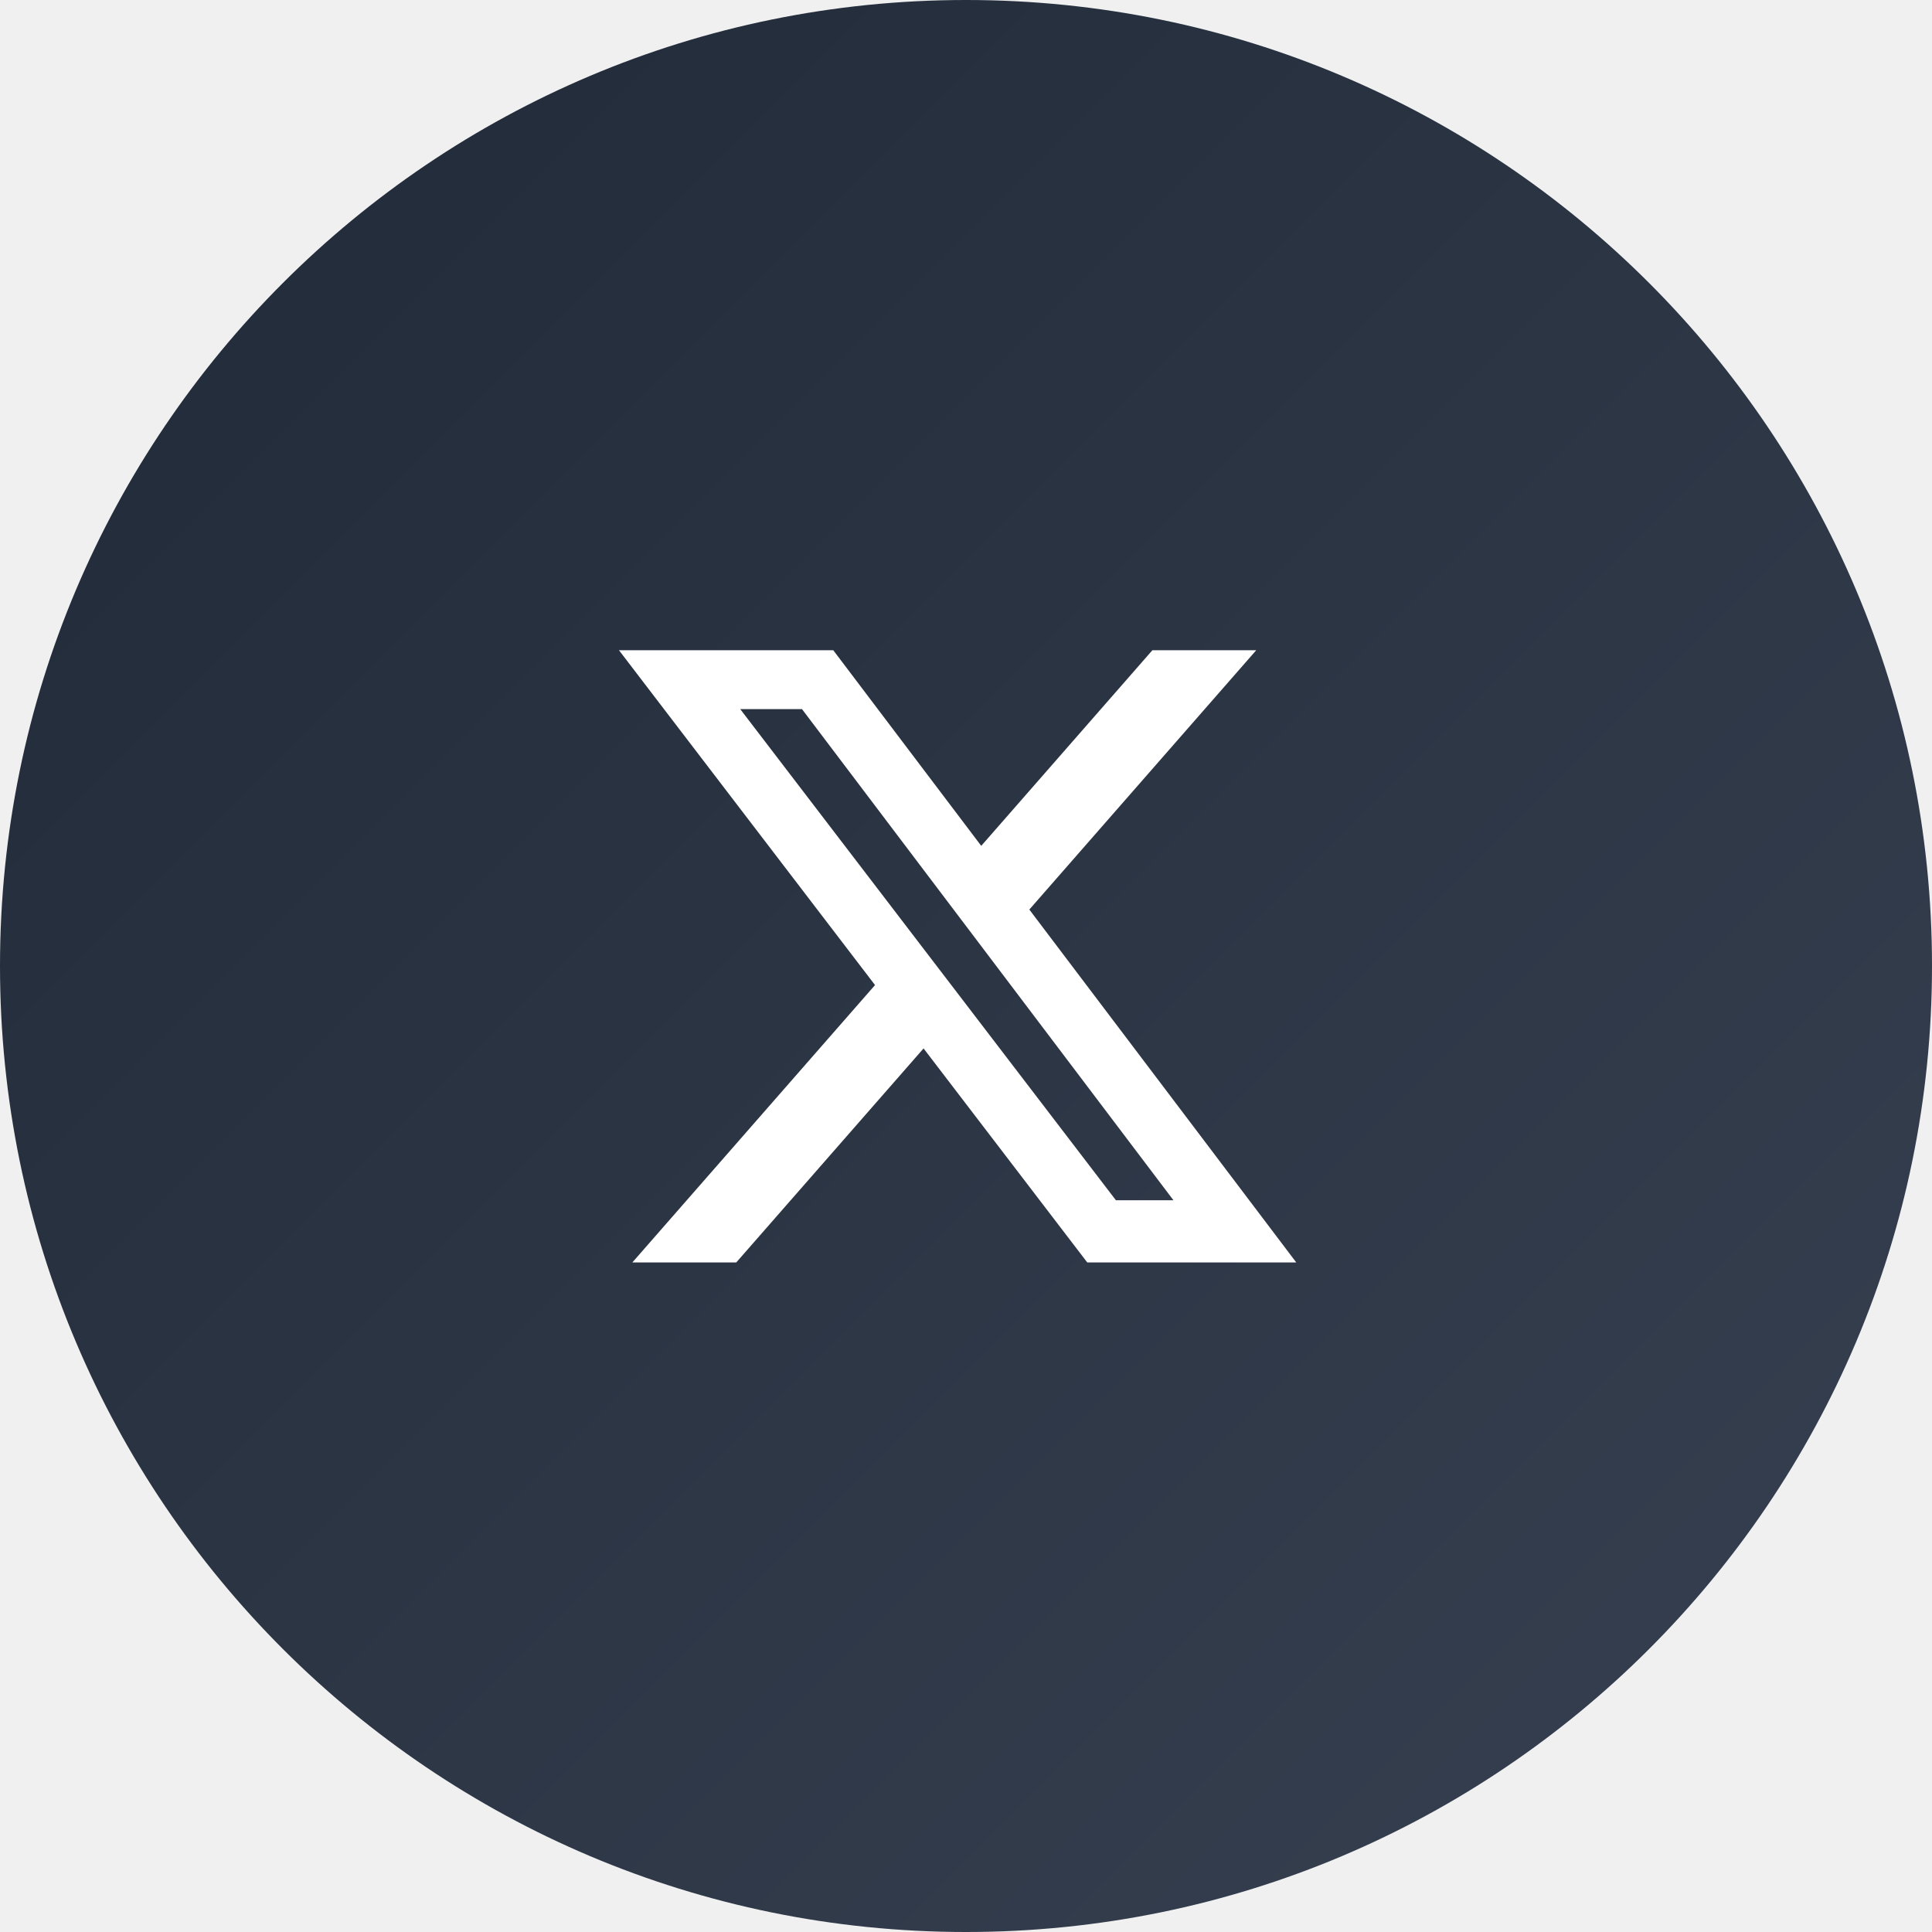
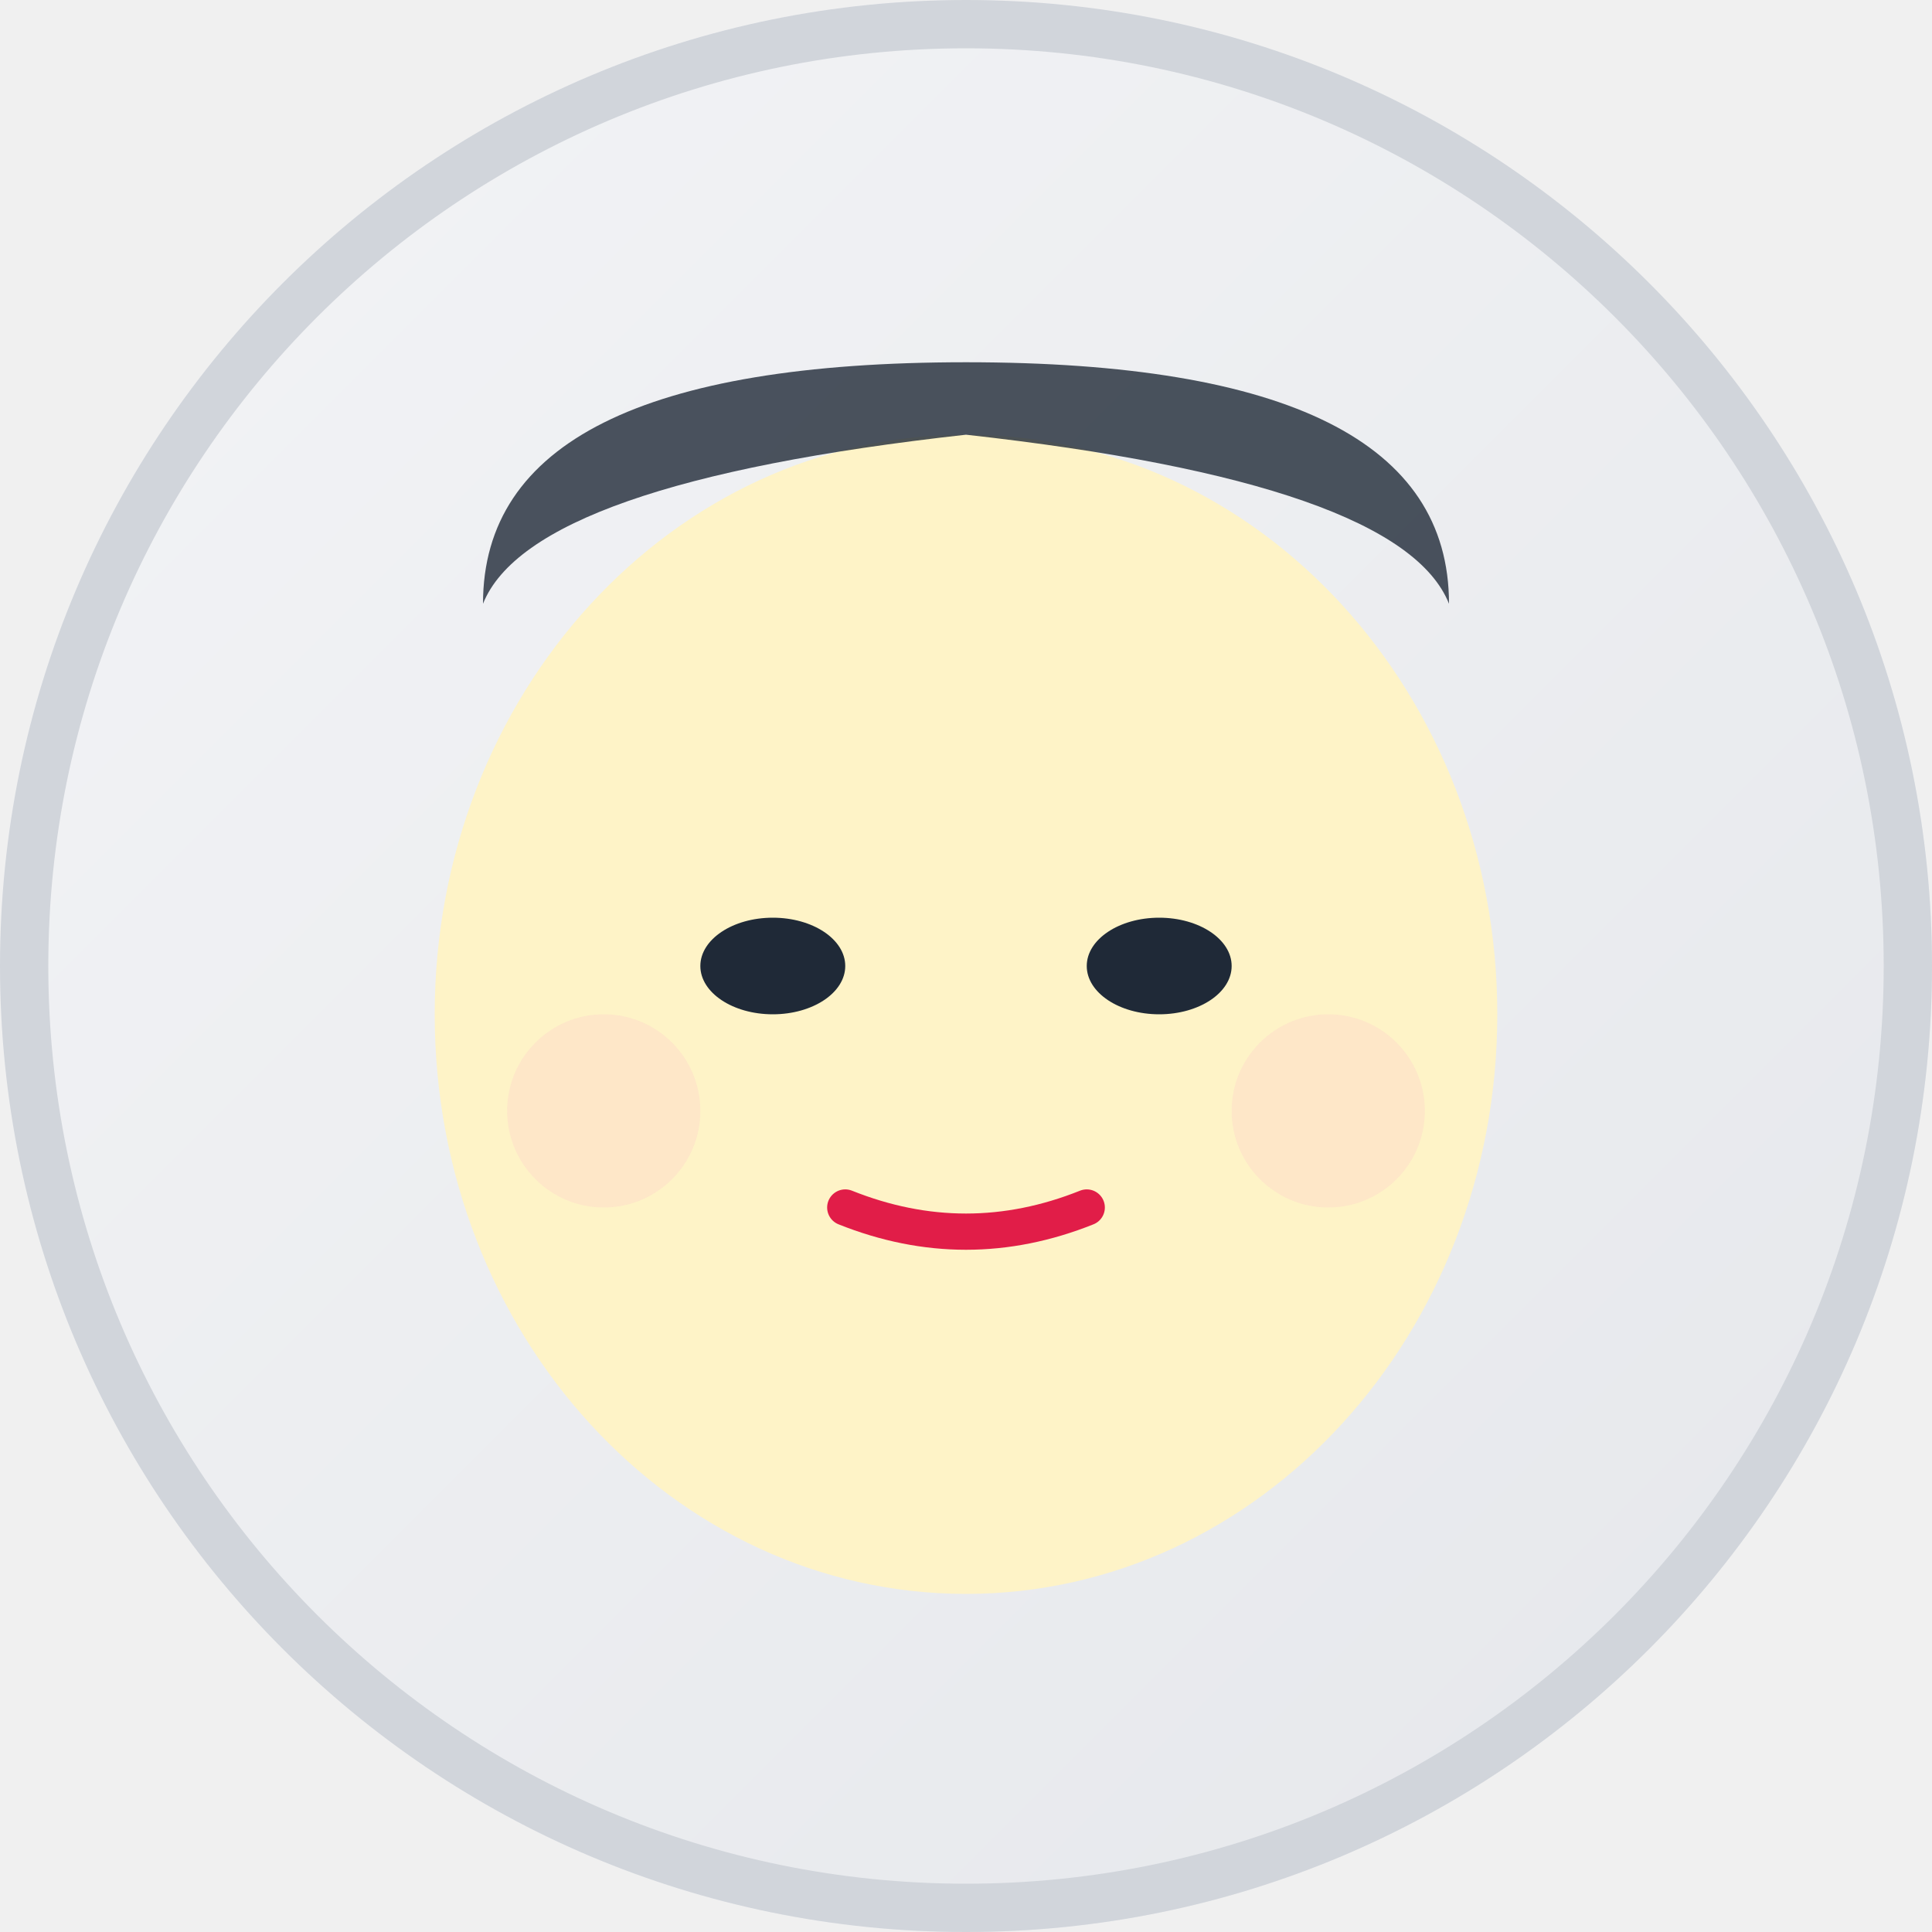
<svg xmlns="http://www.w3.org/2000/svg" width="80" height="80" viewBox="0 0 80 80">
  <defs>
-     <linearGradient id="grad1" x1="0%" y1="0%" x2="100%" y2="100%">
-       <stop offset="0%" style="stop-color:#1f2937;stop-opacity:1" />
-       <stop offset="100%" style="stop-color:#374151;stop-opacity:1" />
+     <clipPath id="circle-clip">
+       <circle cx="40" cy="40" r="40" />
+     </clipPath>
+     <linearGradient id="bg-gradient" x1="0%" y1="0%" x2="100%" y2="100%">
+       <stop offset="0%" style="stop-color:#f3f4f6;stop-opacity:1" />
+       <stop offset="100%" style="stop-color:#e5e7eb;stop-opacity:1" />
    </linearGradient>
  </defs>
-   <circle cx="40" cy="40" r="40" fill="url(#grad1)" />
-   <g transform="translate(24, 24)">
-     <path d="M18.244 2.25h3.308l-7.227 8.26 8.502 11.24H16.17l-5.214-6.817L4.99 21.75H1.68l7.73-8.835L1.254 2.25H8.08l4.713 6.231zm-1.161 17.52h1.833L7.084 4.126H5.117z" fill="#ffffff" transform="scale(1.3)" />
+   <circle cx="40" cy="40" r="40" fill="url(#bg-gradient)" />
+   <g clip-path="url(#circle-clip)">
+     <ellipse cx="40" cy="42" rx="22" ry="24" fill="#fef3c7" />
+     <path d="M 20 25 Q 20 15, 40 15 T 60 25 Q 58 20, 40 18 Q 22 20, 20 25" fill="#1f2937" opacity="0.8" />
+     <ellipse cx="32" cy="40" rx="3" ry="2" fill="#1f2937" />
+     <ellipse cx="48" cy="40" rx="3" ry="2" fill="#1f2937" />
+     <circle cx="25" cy="46" r="4" fill="#fecaca" opacity="0.3" />
+     <circle cx="55" cy="46" r="4" fill="#fecaca" opacity="0.3" />
+     <path d="M 35 50 Q 40 52, 45 50" stroke="#e11d48" stroke-width="1.5" fill="none" stroke-linecap="round" />
  </g>
+   <circle cx="40" cy="40" r="39" fill="none" stroke="#d1d5db" stroke-width="2" />
</svg>
